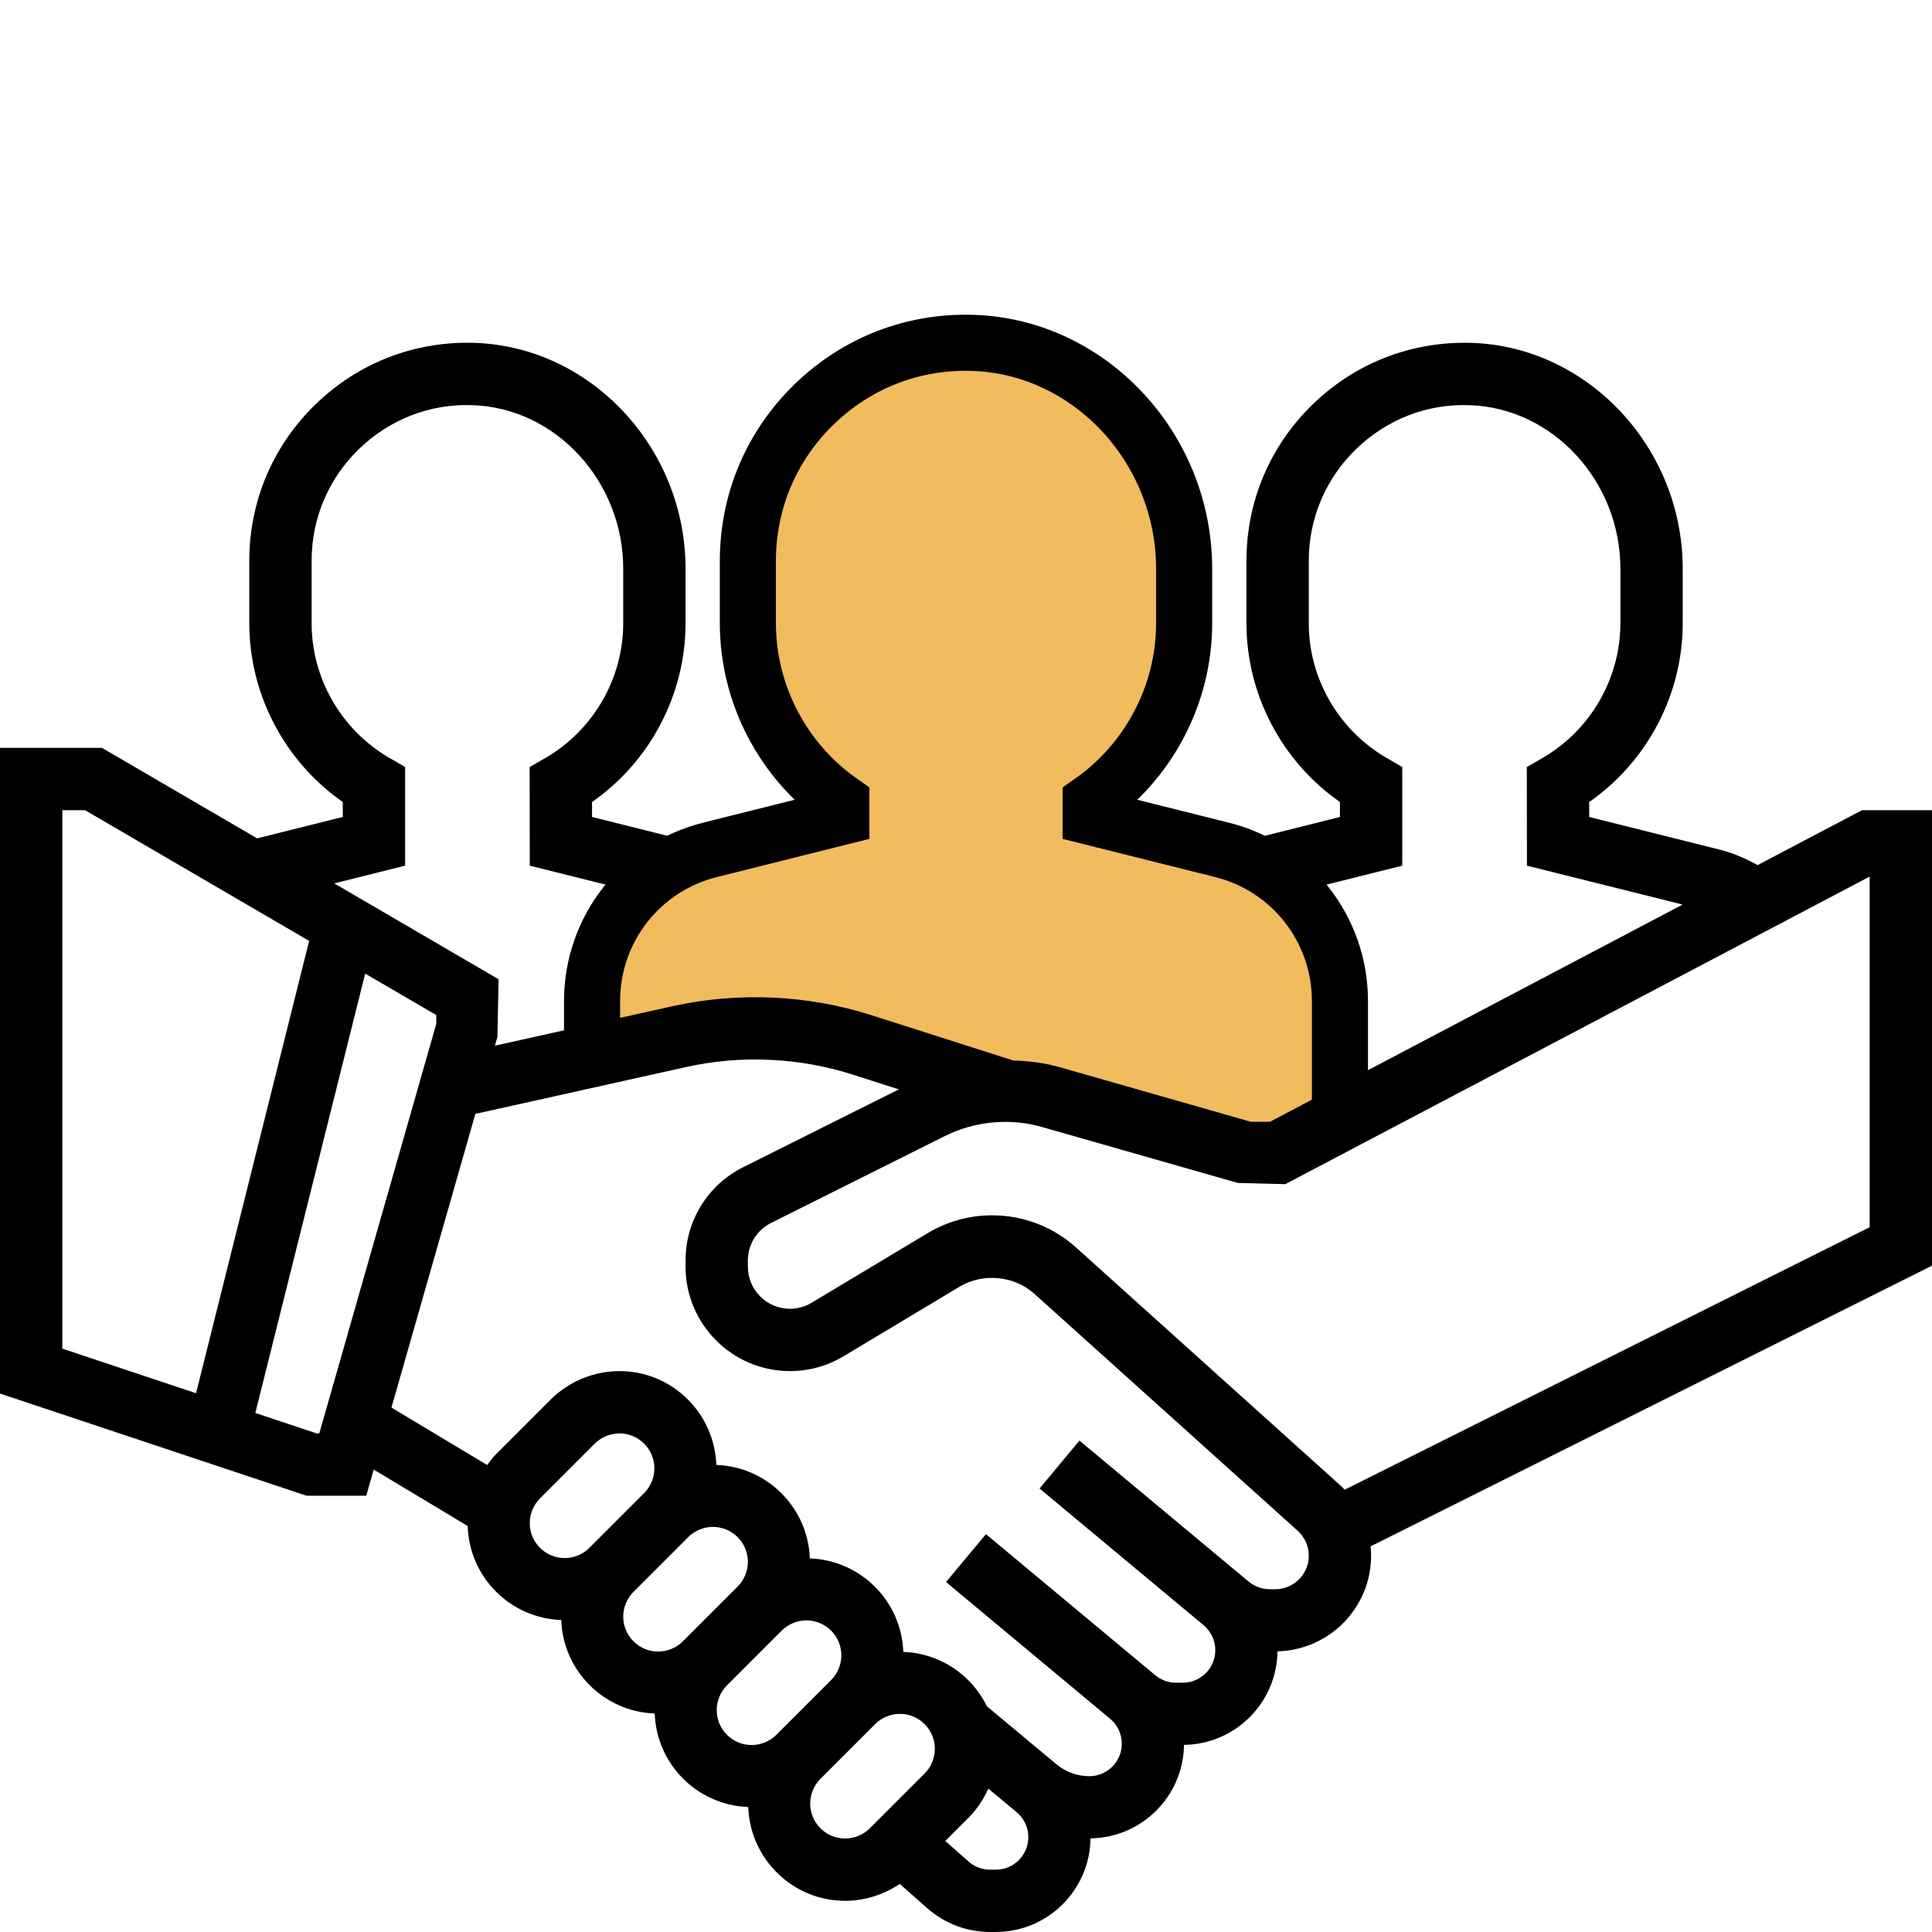
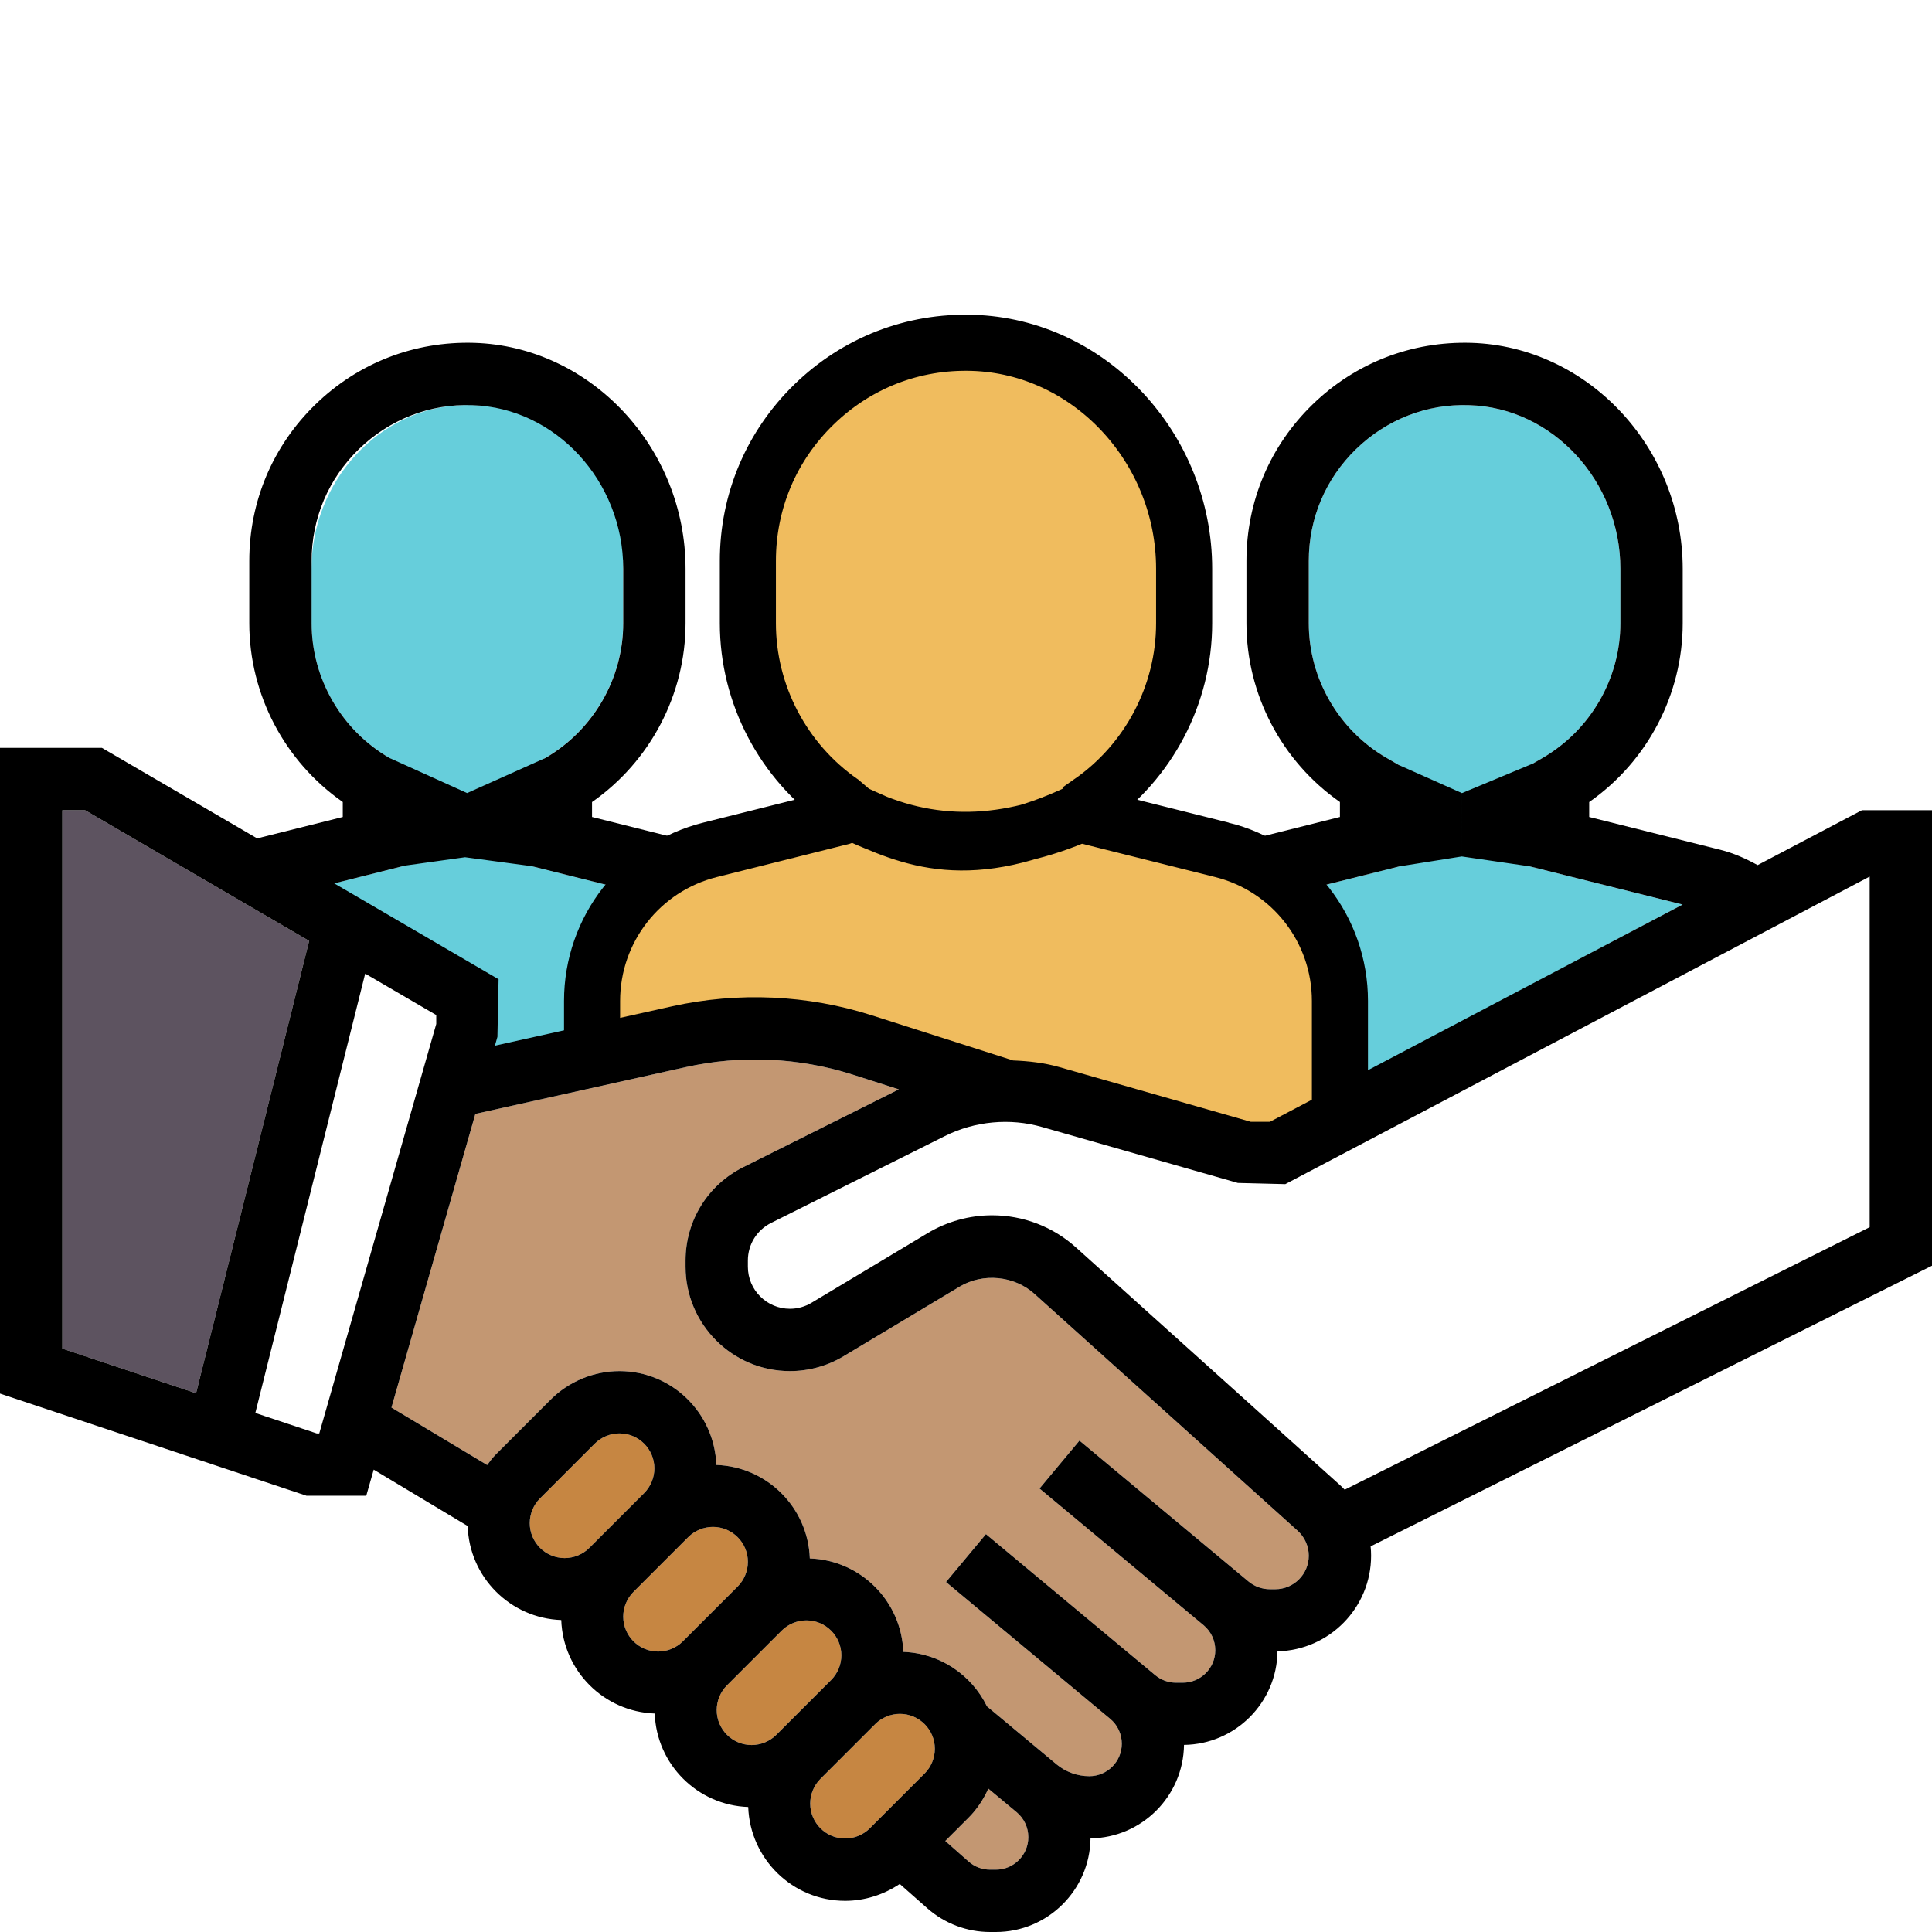
<svg xmlns="http://www.w3.org/2000/svg" height="496pt" viewBox="0 0 496 496" width="496pt" id="svg2" version="1.1">
  <defs id="defs12" />
-   <path d="m313.695 218.176-33.703-8.434v-3.832c14.91-10.406 24.008-27.598 24.008-45.91v-13.984c0-31.078-24.352-57.086-54.281-57.992-15.336-.488-29.75 5.145-40.711 15.785-10.969 10.641-17.008 24.91-17.008 40.191v16c0 18.312 9.09 35.496 24 45.902v3.84l-33.695 8.434c-17.84 4.457-30.305 20.418-30.305 38.809v14.129l22.32-4.961c6.434-1.434 13.008-2.152 19.59-2.152 9.336 0 18.617 1.449 27.504 4.289l36.625 11.711c3.953 0 7.891.551 11.688 1.641l50.273 14.359h8l16-8.426v-30.59c0-18.391-12.465-34.352-30.305-38.809zm0 0" fill="#f0bc5e" id="path6" style="stroke:#000000;stroke-opacity:1;stroke-width:14.4;stroke-miterlimit:4;stroke-dasharray:none" />
-   <path d="m496 208h-17.977l-26.793 14.098c-3.016-1.664-6.152-3.074-9.535-3.922l-33.703-8.434v-3.832c14.91-10.406 24.008-27.598 24.008-45.91v-13.984c0-31.078-24.352-57.086-54.281-57.992-15.312-.449-29.75 5.145-40.711 15.785-10.969 10.641-17.008 24.91-17.008 40.191v16c0 18.312 9.09 35.496 24 45.902v3.84l-32 8.012 1.695.422c7.41 1.848 13.809 5.762 18.848 10.93l27.457-6.859v-25.336l-3.992-2.309c-12.344-7.137-20.008-20.402-20.008-34.602v-16c0-10.91 4.312-21.113 12.152-28.711 7.832-7.594 18.223-11.688 29.086-11.266 21.371.641 38.762 19.48 38.762 41.992v13.984c0 14.199-7.672 27.465-20.023 34.617l-4 2.312.031 25.316 39.969 9.984-105.953 55.77h-4.902l-49.184-14.055c-3.867-1.098-7.859-1.547-11.867-1.699l-36.215-11.574c-16.504-5.289-34.367-6.078-51.262-2.336l-45.539 10.121.648-2.266.297-14.785-42.191-24.613 18.191-4.547v-25.336l-3.992-2.309c-12.344-7.137-20.008-20.402-20.008-34.602v-16c0-10.91 4.312-21.113 12.152-28.711 7.832-7.594 18.246-11.688 29.086-11.266 21.371.641 38.762 19.48 38.762 41.992v13.984c0 14.199-7.672 27.465-20.023 34.617l-4 2.312.031 25.316 27.449 6.859c5.047-5.168 11.438-9.082 18.848-10.93l1.695-.422-32.008-8.012v-3.832c14.91-10.406 24.008-27.598 24.008-45.91v-13.984c0-31.078-24.352-57.086-54.281-57.992-15.32-.449-29.75 5.145-40.711 15.785-10.969 10.641-17.008 24.91-17.008 40.191v16c0 18.312 9.09 35.496 24 45.902v3.84l-21.984 5.496-39.848-23.238h-26.168v165.77l78.703 26.23h15.328l1.914-6.703 24.125 14.48c.395 13.117 10.914 23.672 24.02 24.133.461 13.051 10.949 23.539 24 24 .461 13.051 10.949 23.539 24 24 .477 13.355 11.414 24.09 24.879 24.09 5 0 9.902-1.559 14.023-4.336l7.086 6.258c4.441 3.91 10.16 6.078 16.098 6.078h1.48c13.312 0 24.145-10.762 24.312-24.031 13.168-.168 23.832-10.832 24-24 13.176-.168 23.848-10.848 24-24.023 13.297-.312 24.031-11.176 24.031-24.547 0-.805-.039-1.598-.121-2.398l144.121-72.055zm-480 0h5.832l57.535 33.559-29.031 116.121-34.336-11.449zm65.297 160-15.746-5.246 28.203-112.801 18.246 10.641v2.285l-30.031 105.121zm54.703 23.031c0-2.359.953-4.672 2.625-6.344l14.062-14.062c1.672-1.672 3.984-2.625 6.344-2.625 4.945 0 8.969 4.023 8.969 8.969 0 2.359-.953 4.672-2.625 6.344l-14.062 14.062c-1.672 1.672-3.984 2.625-6.344 2.625-4.945 0-8.969-4.023-8.969-8.969zm24 24c0-2.359.953-4.672 2.625-6.344l14.062-14.062c1.672-1.672 3.984-2.625 6.344-2.625 4.945 0 8.969 4.023 8.969 8.969 0 2.359-.953 4.672-2.625 6.344l-14.062 14.062c-1.672 1.672-3.984 2.625-6.344 2.625-4.945 0-8.969-4.023-8.969-8.969zm24 24c0-2.359.953-4.672 2.625-6.344l14.062-14.062c1.672-1.672 3.984-2.625 6.344-2.625 4.945 0 8.969 4.023 8.969 8.969 0 2.359-.953 4.672-2.625 6.344l-14.062 14.062c-1.672 1.672-3.984 2.625-6.344 2.625-4.945 0-8.969-4.023-8.969-8.969zm32.969 32.969c-4.945 0-8.969-4.023-8.969-8.969 0-2.359.953-4.672 2.625-6.344l14.062-14.062c1.672-1.672 3.984-2.625 6.344-2.625 4.945 0 8.969 4.023 8.969 8.969 0 2.359-.953 4.672-2.625 6.344l-14.062 14.062c-1.672 1.672-3.984 2.625-6.344 2.625zm38.688 8h-1.48c-2.039 0-3.992-.742-5.512-2.09l-5.984-5.277 6.008-6.008c2.145-2.145 3.809-4.695 5.039-7.434l7.273 6.055c1.902 1.586 3 3.922 3 6.41 0 4.602-3.742 8.344-8.344 8.344zm71.742-72h-1.383c-2.008 0-3.969-.711-5.504-2l-43.383-36.152-10.25 12.297 42.129 35.102c1.895 1.586 2.992 3.922 2.992 6.41 0 4.602-3.742 8.344-8.344 8.344h-1.746c-1.941 0-3.84-.688-5.336-1.938l-43.453-36.207-10.25 12.297 42.129 35.105c1.902 1.574 3 3.91 3 6.398 0 4.602-3.742 8.344-8.344 8.344-3.07 0-6.062-1.09-8.418-3.047l-17.855-14.883c-3.934-8.039-12.016-13.645-21.48-13.98-.461-13.051-10.949-23.539-24-24-.461-13.051-10.949-23.539-24-24-.469-13.355-11.406-24.09-24.871-24.09-6.574 0-13.008 2.664-17.656 7.312l-14.062 14.062c-.84.84-1.535 1.793-2.242 2.738l-24.574-14.746 21.543-75.398 54.008-12.008c14.168-3.168 29.105-2.48 42.922 1.941l11.785 3.77-39.953 19.977c-9.129 4.574-14.801 13.758-14.801 23.969v1.582c0 14.777 12.023 26.801 26.801 26.801 4.855 0 9.633-1.32 13.785-3.824l29.789-17.863c5.984-3.586 14.016-2.801 19.184 1.848l67.594 60.832c1.809 1.641 2.848 3.969 2.848 6.406 0 4.746-3.855 8.602-8.602 8.602zm152.602-92.945-134.777 67.395c-.438-.465-.895-.906-1.375-1.336l-67.582-60.832c-5.922-5.344-13.578-8.281-21.555-8.281-5.832 0-11.559 1.586-16.574 4.594l-29.801 17.871c-1.672 1.008-3.582 1.535-5.535 1.535-5.961 0-10.801-4.84-10.801-10.801v-1.582c0-4.121 2.289-7.816 5.969-9.656l44.625-22.312c7.637-3.824 16.703-4.68 24.934-2.312l50.273 14.359 12.176.305 150.023-78.961zm0 0" id="path8" />
+   <path id="path8-35" d="m 136,391.031 c 0,-2.359 0.953,-4.672 2.625,-6.344 l 14.062,-14.062 c 1.672,-1.672 3.984,-2.625 6.344,-2.625 4.945,0 8.969,4.023 8.969,8.969 0,2.359 -0.953,4.672 -2.625,6.344 L 151.312,397.375 C 149.641,399.047 147.328,400 144.969,400 140.023,400 136,395.976 136,391.031 Z m 24,24 c 0,-2.359 0.953,-4.672 2.625,-6.344 l 14.062,-14.062 c 1.672,-1.672 3.984,-2.625 6.344,-2.625 4.945,0 8.969,4.023 8.969,8.969 0,2.359 -0.953,4.672 -2.625,6.344 L 175.312,421.375 C 173.641,423.047 171.328,424 168.969,424 164.023,424 160,419.976 160,415.031 Z m 24,24 c 0,-2.359 0.953,-4.672 2.625,-6.344 l 14.062,-14.062 c 1.672,-1.672 3.984,-2.625 6.344,-2.625 4.945,0 8.969,4.023 8.969,8.969 0,2.359 -0.953,4.672 -2.625,6.344 L 199.312,445.375 C 197.641,447.047 195.328,448 192.969,448 188.023,448 184,443.976 184,439.031 Z M 216.969,472 C 212.023,472 208,467.976 208,463.031 c 0,-2.359 0.953,-4.672 2.625,-6.344 l 14.062,-14.062 c 1.672,-1.672 3.984,-2.625 6.344,-2.625 4.945,0 8.969,4.023 8.969,8.969 0,2.359 -0.953,4.672 -2.625,6.344 l -14.062,14.062 c -1.672,1.672 -3.984,2.625 -6.344,2.625 z m 14.934,-47.91 v 0" style="fill:#c68642;fill-opacity:1;stroke-width:1" />
+   <path id="path8-5" d="m 255.656,480 h -1.48 c -2.039,0 -3.992,-0.742 -5.512,-2.09 l -5.984,-5.277 6.008,-6.008 c 2.145,-2.145 3.809,-4.695 5.039,-7.434 L 261,465.246 c 1.902,1.586 3,3.922 3,6.41 0,4.602 -3.742,8.344 -8.344,8.344 z m 71.742,-72 h -1.383 c -2.008,0 -3.969,-0.711 -5.504,-2 l -43.383,-36.152 -10.25,12.297 42.129,35.102 C 310.902,418.832 312,421.168 312,423.656 312,428.258 308.258,432 303.656,432 h -1.746 c -1.941,0 -3.84,-0.688 -5.336,-1.938 l -43.453,-36.207 -10.25,12.297 L 285,441.258 c 1.902,1.574 3,3.91 3,6.398 0,4.602 -3.742,8.344 -8.344,8.344 -3.07,0 -6.062,-1.09 -8.418,-3.047 l -17.855,-14.883 c -3.934,-8.039 -12.016,-13.645 -21.48,-13.98 -0.461,-13.051 -10.949,-23.539 -24,-24 -0.461,-13.051 -10.949,-23.539 -24,-24 C 183.434,362.734 172.496,352 159.031,352 c -6.574,0 -13.008,2.664 -17.656,7.312 l -14.062,14.062 c -0.84,0.84 -1.535,1.793 -2.242,2.738 l -24.574,-14.746 21.543,-75.398 54.008,-12.008 c 14.168,-3.168 29.105,-2.48 42.922,1.941 l 11.785,3.77 -39.953,19.977 C 181.672,304.223 176,313.406 176,323.617 v 1.582 C 176,339.977 188.023,352 202.801,352 c 4.855,0 9.633,-1.32 13.785,-3.824 L 246.375,330.312 c 5.984,-3.586 14.016,-2.801 19.184,1.848 l 67.594,60.832 C 334.961,394.633 336,396.961 336,399.398 336,404.145 332.145,408 327.398,408 Z" style="fill:#c39772;fill-opacity:1;stroke-width:1" />
+   <path id="path8-7" d="m 480,315.055 -134.777,67.395 c -0.437,-0.465 -0.895,-0.906 -1.375,-1.336 L 276.266,320.281 C 270.344,314.938 262.687,312 254.711,312 c -5.832,0 -11.559,1.586 -16.574,4.594 l -29.801,17.871 C 206.664,335.473 204.754,336 202.801,336 c -5.961,0 -10.801,-4.84 -10.801,-10.801 v -1.582 c 0,-4.121 2.289,-7.816 5.969,-9.656 l 44.625,-22.312 c 7.637,-3.824 16.703,-4.68 24.934,-2.312 L 317.801,303.695 329.977,304 480,225.039 Z" style="mix-blend-mode:lighten;fill:#c68642;fill-opacity:1;stroke-width:1" />
+   <path id="path8-3" d="M 332.543,229.105 360,222.246 v -25.336 l -3.992,-2.309 C 343.664,187.465 336,174.199 336,160 v -16 c 0,-10.91 4.312,-21.113 12.152,-28.711 7.832,-7.594 18.223,-11.688 29.086,-11.266 C 398.609,104.664 416,123.504 416,146.016 V 160 c 0,14.199 -7.672,27.465 -20.023,34.617 l -4,2.312 0.031,25.316 39.969,9.984 -80.957,42.824" style="fill:#66cedb;fill-opacity:1;stroke-width:1" />
+   <path id="path8-6" d="m 16,208 h 5.832 l 57.535,33.559 -29.031,116.121 -34.336,-11.449 z" style="fill:#5d5360;fill-opacity:1;stroke-width:1" />
+   <path style="fill:#66cedb;fill-opacity:1;stroke-width:1" d="m 163.434,229.086 -27.457,-6.859 v -25.336 l 3.992,-2.309 c 12.344,-7.137 20.008,-20.402 20.008,-34.602 v -16 c 0,-10.91 -4.313,-21.113 -12.152,-28.711 -7.832,-7.594 -18.223,-11.688 -29.086,-11.266 -21.371,0.641 -38.762,19.48 -38.762,41.992 v 13.984 c 0,14.199 7.672,27.465 20.023,34.617 L 104,196.91 103.969,222.227 64,232.211 l 77.125,44.217" id="path8-3-6" />
+   <path d="m 313.695,218.176 -33.703,-8.434 v -3.832 C 294.902,195.504 304,178.312 304,160 v -13.984 c 0,-31.078 -24.352,-57.086 -54.281,-57.992 -15.336,-0.488 -29.75,5.145 -40.711,15.785 C 198.039,114.449 192,128.719 192,144 v 16 c 0,18.312 9.09,35.496 24,45.902 l 3.167,2.708 c 14.642,6.753 29.68,13.476 58.855,-0.605 l 1.572,-0.016 c -20.588,9.57 -40.767,10.55 -60.427,0.621 L 216,209.742 182.305,218.176 C 164.465,222.633 152,238.594 152,256.984 v 14.129 l 22.32,-4.961 C 180.754,264.719 187.328,264 193.91,264 c 9.336,0 18.617,1.449 27.504,4.289 L 258.039,280 c 3.953,0 7.891,0.551 11.688,1.641 L 320,296 h 8 l 16,-8.426 v -30.59 c 0,-18.391 -12.465,-34.352 -30.305,-38.809 z" fill="#f0bc5e" id="path6" style="stroke:#000000;stroke-width:14.4;stroke-miterlimit:4;stroke-dasharray:none;stroke-opacity:1" />
+   <path d="m 496,208 h -17.977 l -26.793,14.098 c -3.016,-1.664 -6.152,-3.074 -9.535,-3.922 l -33.703,-8.434 v -3.832 C 422.902,195.504 432,178.312 432,160 v -13.984 c 0,-31.078 -24.352,-57.086 -54.281,-57.992 -15.312,-0.449 -29.75,5.145 -40.711,15.785 C 326.039,114.449 320,128.719 320,144 v 16 c 0,18.312 9.09,35.496 24,45.902 v 3.84 l -32,8.012 1.695,0.422 c 7.41,1.848 13.809,5.762 18.848,10.93 l 26.763,-6.686 15.966,-2.541 0.053,-16.263 -16.195,-7.208 -3.123,-1.806 C 343.664,187.465 336,174.199 336,160 v -16 c 0,-10.91 4.312,-21.113 12.152,-28.711 7.832,-7.594 18.223,-11.688 29.086,-11.266 C 398.609,104.664 416,123.504 416,146.016 V 160 c 0,14.199 -7.672,27.465 -20.023,34.617 l -2.447,1.414 -18.204,7.583 -0.053,16.263 17.375,2.527 39.329,9.825 L 326.023,288 h -4.902 L 271.938,273.945 c -3.867,-1.098 -7.859,-1.547 -11.867,-1.699 l -36.215,-11.574 c -16.504,-5.289 -34.367,-6.078 -51.262,-2.336 l -45.539,10.121 0.648,-2.266 L 128,251.406 85.809,226.793 l 18.16,-4.566 15.422,-2.149 0.524,-16.472 -19.906,-9.004 C 87.664,187.465 80,174.199 80,160 v -16 c 0,-10.91 4.312,-21.113 12.152,-28.711 7.832,-7.594 18.246,-11.688 29.086,-11.266 C 142.609,104.664 160,123.504 160,146.016 V 160 c 0,14.199 -7.672,27.465 -20.023,34.617 l -20.063,8.989 -0.524,16.472 17.131,2.296 26.936,6.731 c 5.047,-5.168 11.438,-9.082 18.848,-10.93 L 184,217.754 151.992,209.742 v -3.832 C 166.902,195.504 176,178.312 176,160 V 146.016 C 176,114.938 151.648,88.93 121.719,88.023 106.398,87.574 91.969,93.168 81.008,103.809 70.039,114.449 64,128.719 64,144 v 16 c 0,18.312 9.09,35.496 24,45.902 v 3.84 L 66.016,215.238 26.168,192 H 0 V 357.77 L 78.703,384 H 94.031 l 1.914,-6.703 24.125,14.48 c 0.395,13.117 10.914,23.672 24.02,24.133 0.461,13.051 10.949,23.539 24,24 0.461,13.051 10.949,23.539 24,24 C 192.566,477.266 203.504,488 216.969,488 c 5,0 9.902,-1.559 14.023,-4.336 l 7.086,6.258 C 242.52,493.832 248.238,496 254.176,496 h 1.48 c 13.312,0 24.145,-10.762 24.312,-24.031 13.168,-0.168 23.832,-10.832 24,-24 13.176,-0.168 23.848,-10.848 24,-24.023 C 341.266,423.633 352,412.77 352,399.398 352,398.594 351.961,397.801 351.879,397 L 496,324.945 Z m -480,0 h 5.832 L 79.367,241.559 50.336,357.68 16,346.23 Z M 81.297,368 65.551,362.754 93.754,249.953 112,260.594 v 2.285 L 81.969,368 Z M 136,391.031 c 0,-2.359 0.953,-4.672 2.625,-6.344 l 14.062,-14.062 c 1.672,-1.672 3.984,-2.625 6.344,-2.625 4.945,0 8.969,4.023 8.969,8.969 0,2.359 -0.953,4.672 -2.625,6.344 L 151.312,397.375 C 149.641,399.047 147.328,400 144.969,400 140.023,400 136,395.977 136,391.031 Z m 24,24 c 0,-2.359 0.953,-4.672 2.625,-6.344 l 14.062,-14.062 c 1.672,-1.672 3.984,-2.625 6.344,-2.625 4.945,0 8.969,4.023 8.969,8.969 0,2.359 -0.953,4.672 -2.625,6.344 L 175.312,421.375 C 173.641,423.047 171.328,424 168.969,424 164.023,424 160,419.977 160,415.031 Z m 24,24 c 0,-2.359 0.953,-4.672 2.625,-6.344 l 14.062,-14.062 c 1.672,-1.672 3.984,-2.625 6.344,-2.625 4.945,0 8.969,4.023 8.969,8.969 0,2.359 -0.953,4.672 -2.625,6.344 L 199.312,445.375 C 197.641,447.047 195.328,448 192.969,448 188.023,448 184,443.977 184,439.031 Z M 216.969,472 C 212.023,472 208,467.977 208,463.031 c 0,-2.359 0.953,-4.672 2.625,-6.344 l 14.062,-14.062 c 1.672,-1.672 3.984,-2.625 6.344,-2.625 4.945,0 8.969,4.023 8.969,8.969 0,2.359 -0.953,4.672 -2.625,6.344 l -14.062,14.062 c -1.672,1.672 -3.984,2.625 -6.344,2.625 z m 38.688,8 h -1.48 c -2.039,0 -3.992,-0.742 -5.512,-2.09 l -5.984,-5.277 6.008,-6.008 c 2.145,-2.145 3.809,-4.695 5.039,-7.434 L 261,465.246 c 1.902,1.586 3,3.922 3,6.41 0,4.602 -3.742,8.344 -8.344,8.344 z m 71.742,-72 h -1.383 c -2.008,0 -3.969,-0.711 -5.504,-2 l -43.383,-36.152 -10.25,12.297 42.129,35.102 C 310.902,418.832 312,421.168 312,423.656 312,428.258 308.258,432 303.656,432 h -1.746 c -1.941,0 -3.84,-0.688 -5.336,-1.938 l -43.453,-36.207 -10.25,12.297 L 285,441.258 c 1.902,1.574 3,3.91 3,6.398 0,4.602 -3.742,8.344 -8.344,8.344 -3.07,0 -6.062,-1.09 -8.418,-3.047 l -17.855,-14.883 c -3.934,-8.039 -12.016,-13.645 -21.48,-13.98 -0.461,-13.051 -10.949,-23.539 -24,-24 -0.461,-13.051 -10.949,-23.539 -24,-24 C 183.434,362.734 172.496,352 159.031,352 c -6.574,0 -13.008,2.664 -17.656,7.312 l -14.062,14.062 c -0.84,0.84 -1.535,1.793 -2.242,2.738 l -24.574,-14.746 21.543,-75.398 54.008,-12.008 c 14.168,-3.168 29.105,-2.48 42.922,1.941 l 11.785,3.77 -39.953,19.977 C 181.672,304.223 176,313.406 176,323.617 v 1.582 C 176,339.977 188.023,352 202.801,352 c 4.855,0 9.633,-1.32 13.785,-3.824 L 246.375,330.312 c 5.984,-3.586 14.016,-2.801 19.184,1.848 l 67.594,60.832 C 334.961,394.633 336,396.961 336,399.398 336,404.145 332.145,408 327.398,408 Z M 480,315.055 345.223,382.449 c -0.438,-0.465 -0.895,-0.906 -1.375,-1.336 L 276.266,320.281 C 270.344,314.938 262.688,312 254.711,312 c -5.832,0 -11.559,1.586 -16.574,4.594 l -29.801,17.871 C 206.664,335.473 204.754,336 202.801,336 196.84,336 192,331.16 192,325.199 v -1.582 c 0,-4.121 2.289,-7.816 5.969,-9.656 l 44.625,-22.312 c 7.637,-3.824 16.703,-4.68 24.934,-2.312 L 317.801,303.695 329.977,304 480,225.039 Z" id="path8" />
</svg>
